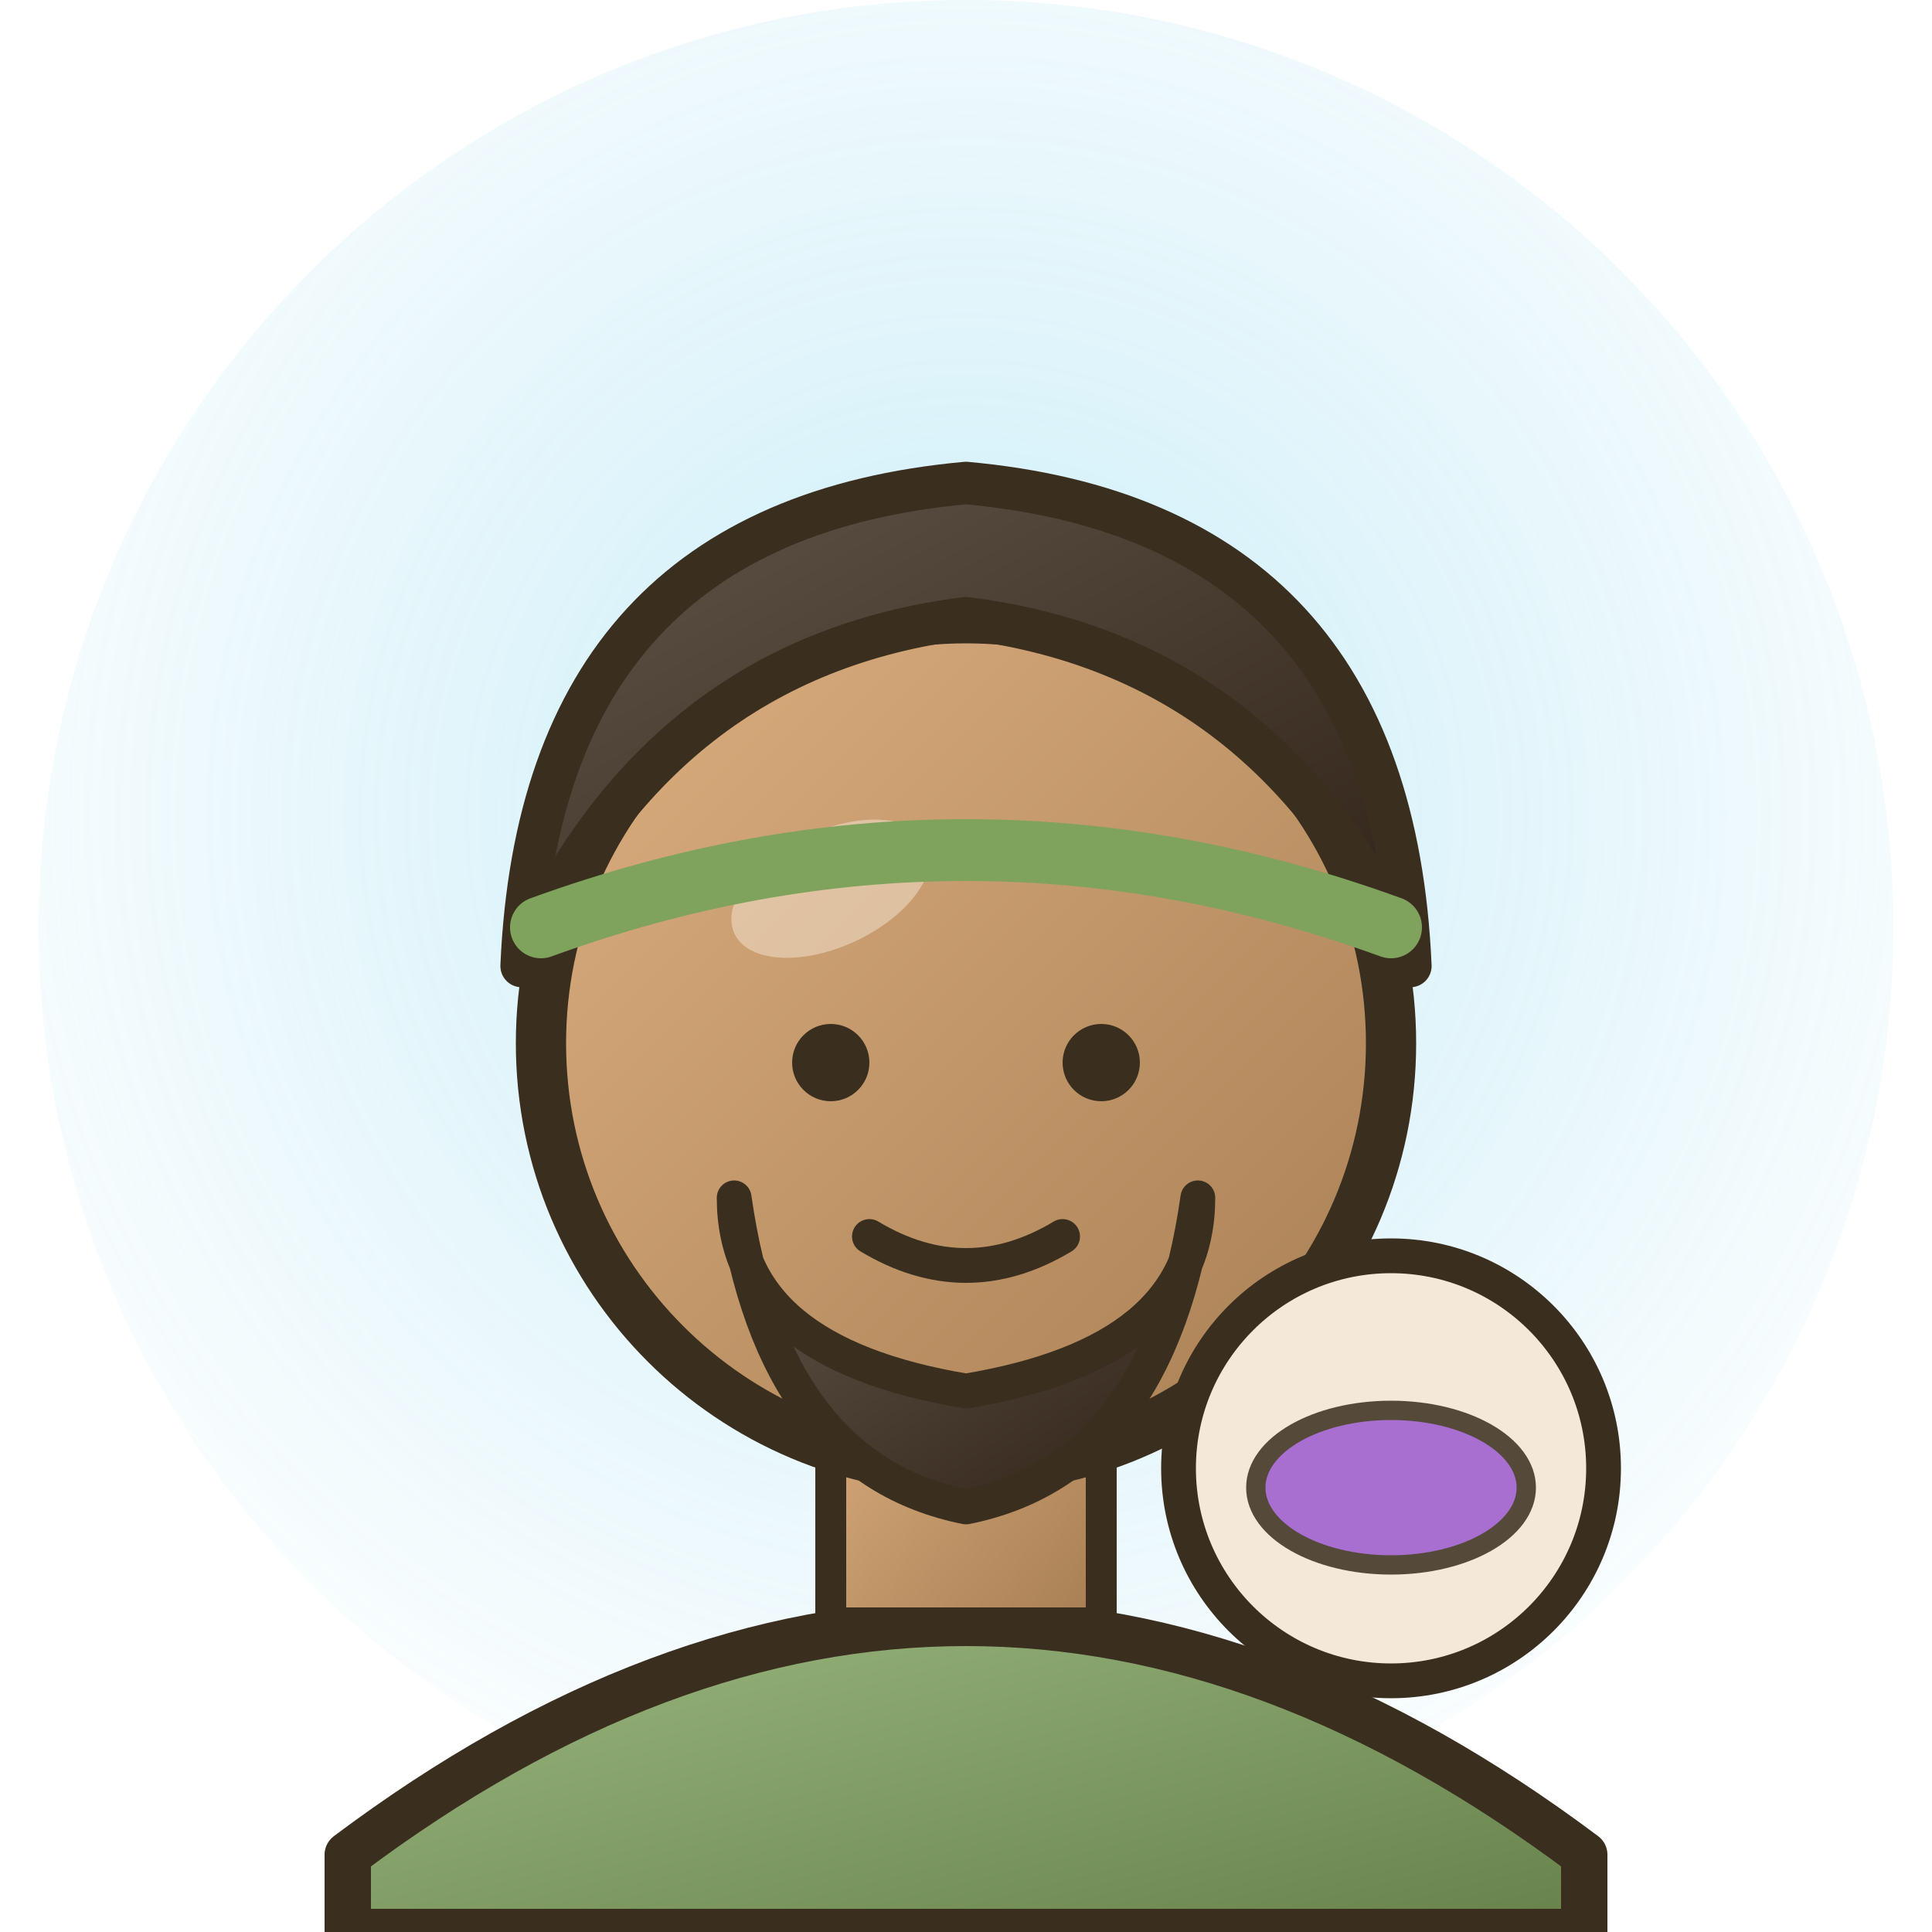
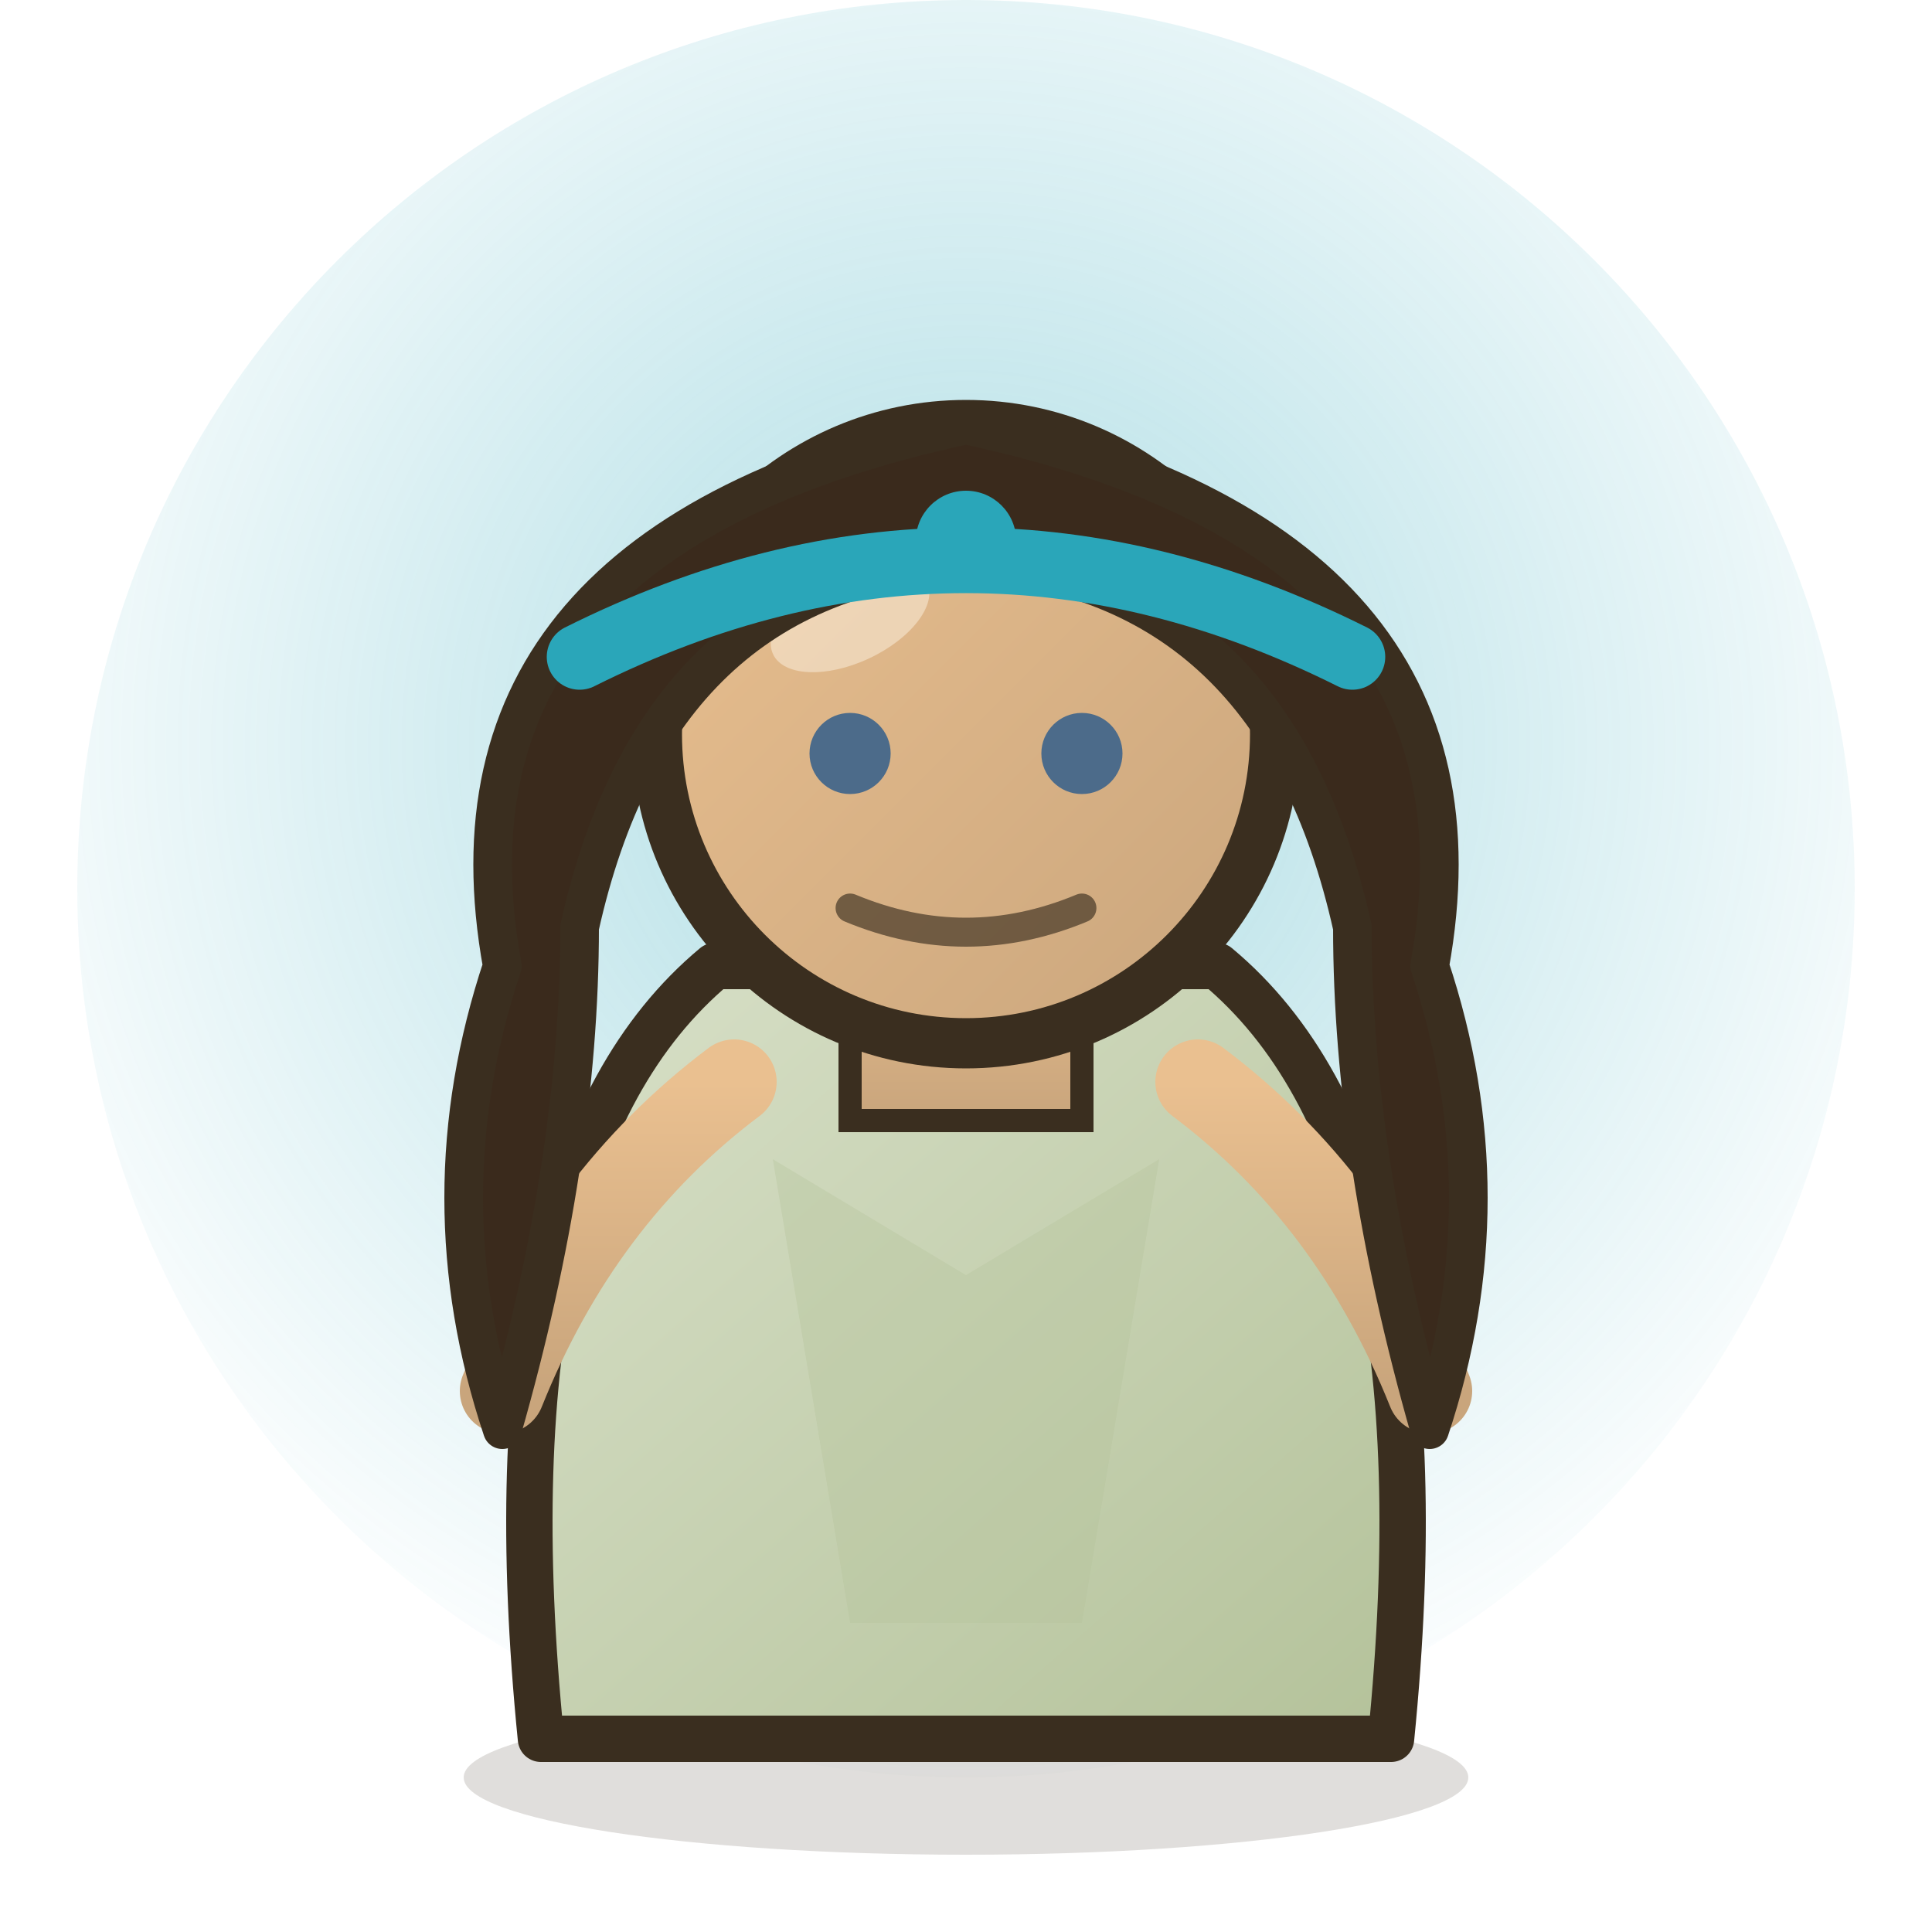
<svg xmlns="http://www.w3.org/2000/svg" viewBox="0 0 100 100" width="100" height="100" preserveAspectRatio="none">
-   <radialGradient id="aura1065" cx="50%" cy="44%" r="62%">
-     <stop offset="0%" stop-color="#4FC3E8" stop-opacity="0.3" />
-     <stop offset="100%" stop-color="#4FC3E8" stop-opacity="0" />
+   <radialGradient id="aura185" cx="50%" cy="42%" r="60%">
+     <stop offset="0%" stop-color="#2AA6B9" stop-opacity="0.38" />
+     <stop offset="100%" stop-color="#2AA6B9" stop-opacity="0" />
  </radialGradient>
-   <circle cx="50" cy="48" r="48" fill="url(#aura1065)" />
-   <ellipse cx="50" cy="93" rx="24" ry="3.6" fill="#3A2E1F" opacity="0.16" />
-   <linearGradient id="dg1066" x1="0" y1="0" x2="1" y2="1">
-     <stop offset="0%" stop-color="#9bb780" />
-     <stop offset="100%" stop-color="#66824a" />
+   <circle cx="50" cy="46" r="46" fill="url(#aura185)" />
+   <ellipse cx="50" cy="92" rx="26" ry="4" fill="#3A2E1F" opacity="0.16" />
+   <linearGradient id="robe185" x1="0" y1="0" x2="1" y2="1">
+     <stop offset="0%" stop-color="#D8E0C8" />
+     <stop offset="100%" stop-color="#B4C29A" />
  </linearGradient>
-   <linearGradient id="dg1067" x1="0" y1="0" x2="1" y2="1">
-     <stop offset="0%" stop-color="#dcaf80" />
-     <stop offset="100%" stop-color="#a77e53" />
+   <path d="M 28 90 Q 25 60 37 50 L 63 50 Q 75 60 72 90 Z" fill="url(#robe185)" stroke="#3A2E1F" stroke-width="2.4" stroke-linejoin="round" />
+   <path d="M 44 84 L 40 60 L 50 66 L 60 60 L 56 84 Z" fill="#B4C29A" opacity="0.35" />
+   <linearGradient id="skin185a" x1="0" y1="0" x2="0" y2="1">
+     <stop offset="0%" stop-color="#EAC090" />
+     <stop offset="100%" stop-color="#c9a57c" />
  </linearGradient>
-   <linearGradient id="dg1068" x1="0" y1="0" x2="1" y2="1">
-     <stop offset="0%" stop-color="#615549" />
-     <stop offset="100%" stop-color="#302217" />
+   <path d="M 38 56 Q 30 62 26 72" fill="none" stroke="url(#skin185a)" stroke-width="4.4" stroke-linecap="round" />
+   <path d="M 62 56 Q 70 62 74 72" fill="none" stroke="url(#skin185a)" stroke-width="4.4" stroke-linecap="round" />
+   <rect x="44" y="46" width="12" height="12" fill="url(#skin185a)" stroke="#3A2E1F" stroke-width="1.2" />
+   <linearGradient id="skin185b" x1="0" y1="0" x2="1" y2="1">
+     <stop offset="0%" stop-color="#EAC090" />
+     <stop offset="100%" stop-color="#c9a57c" />
  </linearGradient>
-   <path d="M 18 96 Q 50 72 82 96 L 82 100 L 18 100 Z" fill="url(#dg1066)" stroke="#3A2E1F" stroke-width="2.4" stroke-linejoin="round" />
-   <rect x="43" y="68" width="14" height="16" fill="url(#dg1067)" stroke="#3A2E1F" stroke-width="1.6" />
-   <circle cx="50" cy="54" r="22" fill="url(#dg1067)" stroke="#3A2E1F" stroke-width="2.6" />
-   <ellipse cx="43" cy="46" rx="5.5" ry="3" fill="#FFF8EC" opacity="0.4" transform="rotate(-25 43 46)" />
-   <path d="M 38 62 Q 40 76 50 78 Q 60 76 62 62 Q 62 70 50 72 Q 38 70 38 62 Z" fill="url(#dg1068)" stroke="#3A2E1F" stroke-width="1.8" stroke-linejoin="round" />
-   <path d="M 27 50 Q 28 27 50 25 Q 72 27 73 50 Q 66 34 50 32 Q 34 34 27 50 Z" fill="url(#dg1068)" stroke="#3A2E1F" stroke-width="2.2" stroke-linejoin="round" />
-   <circle cx="43" cy="55" r="2" fill="#3A2E1F" />
-   <circle cx="57" cy="55" r="2" fill="#3A2E1F" />
-   <path d="M 45 64 Q 50 67 55 64" stroke="#3A2E1F" stroke-width="1.8" fill="none" stroke-linecap="round" />
-   <path d="M 28 48 Q 50 40 72 48" stroke="#7FA35C" stroke-width="3.2" fill="none" stroke-linecap="round" />
-   <circle cx="72" cy="76" r="11" fill="#F4E9D8" stroke="#3A2E1F" stroke-width="1.8" />
-   <g transform="translate(22 26)">
-     <ellipse rx="7" ry="4" fill="#9B59D0" stroke="#3A2E1F" stroke-width="1" opacity="0.85" transform="translate(50 51)" />
-   </g>
+   <circle cx="50" cy="38" r="16" fill="url(#skin185b)" stroke="#3A2E1F" stroke-width="2.6" />
+   <ellipse cx="44" cy="32" rx="4.4" ry="2.3" fill="#FFF8EC" opacity="0.45" transform="rotate(-25 44 32)" />
+   <path d="M 26 50 Q 22 28 50 22 Q 78 28 74 50 Q 78 62 74 74 Q 70 60 70 48 Q 66 30 50 29 Q 34 30 30 48 Q 30 60 26 74 Q 22 62 26 50 Z" fill="#3A2A1C" stroke="#3A2E1F" stroke-width="2" stroke-linejoin="round" />
+   <circle cx="44" cy="39" r="2.1" fill="#4C6B8A" />
+   <circle cx="56" cy="39" r="2.1" fill="#4C6B8A" />
+   <path d="M 44 47 Q 50 49.5 56 47" fill="none" stroke="#3A2E1F" stroke-width="1.5" stroke-linecap="round" opacity="0.65" />
+   <path d="M 30 34 Q 50 24 70 34" fill="none" stroke="#2AA6B9" stroke-width="3.4" stroke-linecap="round" />
+   <circle cx="50" cy="28" r="2.6" fill="#2AA6B9" />
</svg>
